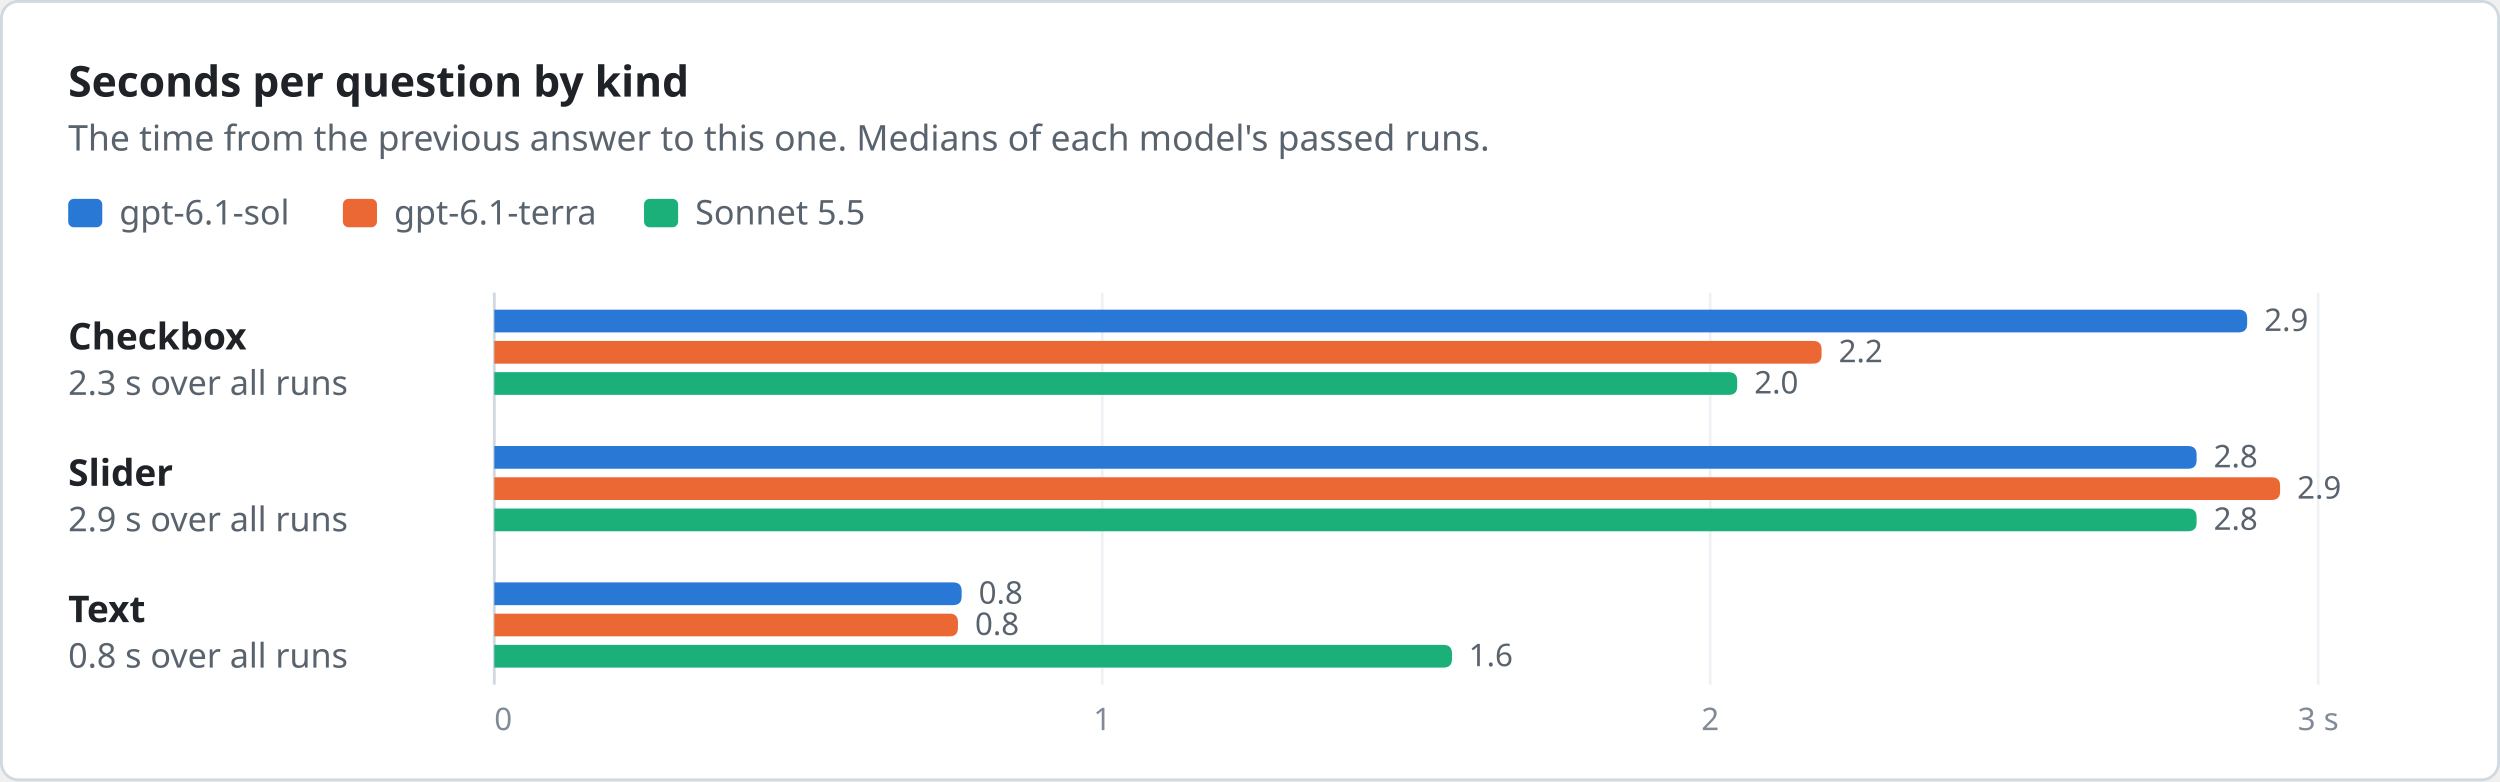
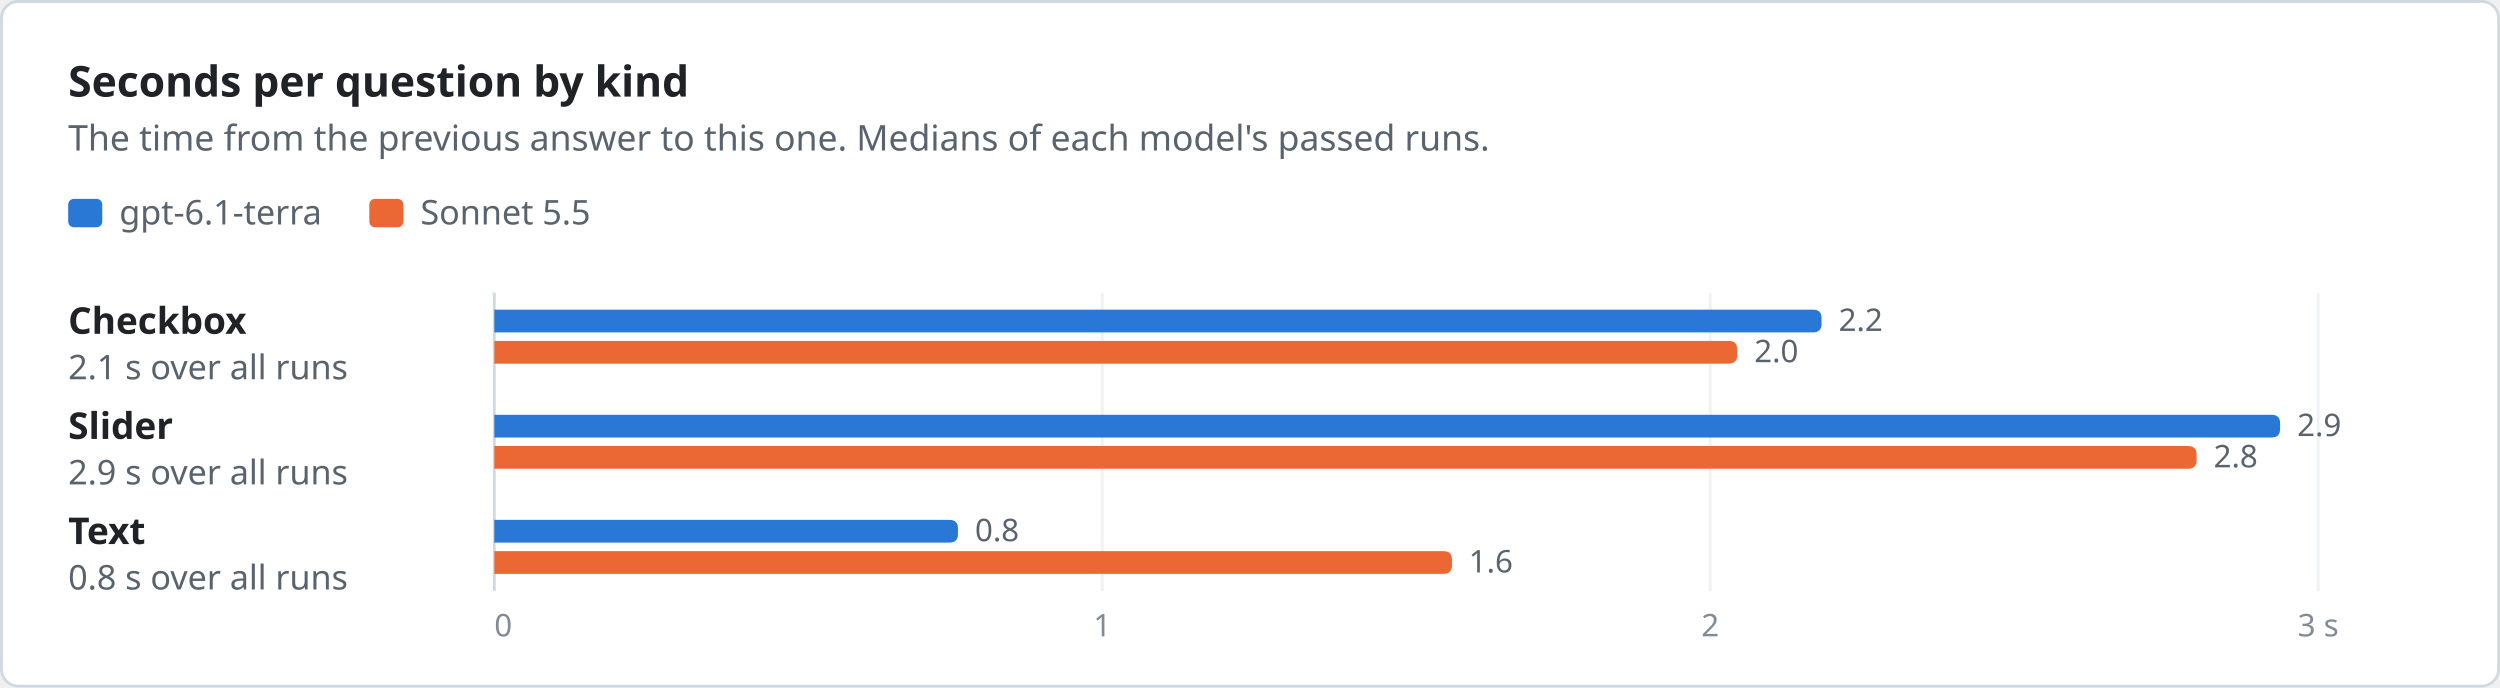
- <svg xmlns="http://www.w3.org/2000/svg" width="880" height="275" viewBox="0 0 880 275" role="img" aria-label="Seconds per question by kind, a bar per model. Over all runs: checkbox 2.3 s, slider 2.9 s, text 0.8 s">
+ <svg xmlns="http://www.w3.org/2000/svg" width="880" height="242" viewBox="0 0 880 242" role="img" aria-label="Seconds per question by kind, a bar per model. Over all runs: checkbox 2.1 s, slider 2.9 s, text 0.8 s">
  <style>text{font-family:-apple-system, BlinkMacSystemFont, "Segoe UI", "Noto Sans", Helvetica, Arial, sans-serif;font-variant-numeric:tabular-nums}.t{fill:#1f2328}.t2{fill:#59636e}.m{fill:#818b98}.bg{fill:#ffffff;stroke:#d1d9e0}.grid{stroke:#eff2f5;stroke-width:1}.axis{stroke:#d1d9e0;stroke-width:1}.tools{fill:#2a78d6}.out{fill:#c8d1da}.dot{fill:#424a53;stroke:#ffffff;stroke-width:1.5}.miss{fill:#ffffff;stroke:#d1242f;stroke-width:1.75}.pass{fill:#1a7f37}.fail{fill:#ffffff;stroke:#d1242f;stroke-width:1.75}.cut{stroke:#ffffff;stroke-width:2}.s0{fill:#2a78d6}.s1{fill:#eb6834}.s2{fill:#1baf7a}.s3{fill:#eda100}.s4{fill:#e87ba4}.s5{fill:#008300}.s6{fill:#6250d6}.s7{fill:#e34948}</style>
-   <rect x="0.5" y="0.5" width="879" height="274" rx="6" class="bg" />
+   <rect x="0.5" y="0.5" width="879" height="241" rx="6" class="bg" />
  <text x="24" y="34" class="t" font-size="15" font-weight="600">Seconds per question by kind</text>
  <text x="24" y="53" class="t2" font-size="12.5">The time from the previous answer to this one. Medians of each model's passed runs.</text>
  <rect x="24" y="70" width="12" height="10" class="s0" rx="2" />
-   <text x="42" y="79" class="t2" font-size="12">gpt-6.1-sol</text>
-   <rect x="120.7" y="70" width="12" height="10" class="s1" rx="2" />
-   <text x="138.7" y="79" class="t2" font-size="12">gpt-6.1-terra</text>
-   <rect x="226.7" y="70" width="12" height="10" class="s2" rx="2" />
-   <text x="244.7" y="79" class="t2" font-size="12">Sonnet 5.5</text>
-   <line x1="174" y1="103" x2="174" y2="241" class="axis" />
-   <text x="174" y="257" class="m" font-size="11">0</text>
-   <line x1="388" y1="103" x2="388" y2="241" class="grid" />
-   <text x="388" y="257" class="m" font-size="11" text-anchor="middle">1</text>
-   <line x1="602" y1="103" x2="602" y2="241" class="grid" />
-   <text x="602" y="257" class="m" font-size="11" text-anchor="middle">2</text>
-   <line x1="816" y1="103" x2="816" y2="241" class="grid" />
-   <text x="816" y="257" class="m" font-size="11" text-anchor="middle">3 s</text>
-   <text x="24" y="123" class="t" font-size="13" font-weight="600">Checkbox</text>
-   <text x="24" y="139" class="t2" font-size="12">2.3 s over all runs</text>
-   <path d="M174 109H788Q791 109 791 112V114Q791 117 788 117H174Z" class="s0" />
-   <text x="797" y="116.5" class="t2" font-size="11">2.9</text>
-   <path d="M174 120H638.2Q641.2 120 641.2 123V125Q641.2 128 638.2 128H174Z" class="s1" />
-   <text x="647.2" y="127.5" class="t2" font-size="11">2.2</text>
-   <path d="M174 131H608.5Q611.5 131 611.5 134V136Q611.5 139 608.5 139H174Z" class="s2" />
-   <text x="617.5" y="138.5" class="t2" font-size="11">2.0</text>
-   <text x="24" y="171" class="t" font-size="13" font-weight="600">Slider</text>
-   <text x="24" y="187" class="t2" font-size="12">2.9 s over all runs</text>
-   <path d="M174 157H770.2Q773.2 157 773.2 160V162Q773.2 165 770.2 165H174Z" class="s0" />
+   <text x="42" y="79" class="t2" font-size="12">gpt-6.1-terra</text>
+   <rect x="130" y="70" width="12" height="10" class="s1" rx="2" />
+   <text x="148" y="79" class="t2" font-size="12">Sonnet 5.5</text>
+   <line x1="174" y1="103" x2="174" y2="208" class="axis" />
+   <text x="174" y="224" class="m" font-size="11">0</text>
+   <line x1="388" y1="103" x2="388" y2="208" class="grid" />
+   <text x="388" y="224" class="m" font-size="11" text-anchor="middle">1</text>
+   <line x1="602" y1="103" x2="602" y2="208" class="grid" />
+   <text x="602" y="224" class="m" font-size="11" text-anchor="middle">2</text>
+   <line x1="816" y1="103" x2="816" y2="208" class="grid" />
+   <text x="816" y="224" class="m" font-size="11" text-anchor="middle">3 s</text>
+   <text x="24" y="117.5" class="t" font-size="13" font-weight="600">Checkbox</text>
+   <text x="24" y="133.5" class="t2" font-size="12">2.1 s over all runs</text>
+   <path d="M174 109H638.2Q641.2 109 641.2 112V114Q641.2 117 638.2 117H174Z" class="s0" />
+   <text x="647.2" y="116.5" class="t2" font-size="11">2.2</text>
+   <path d="M174 120H608.5Q611.5 120 611.5 123V125Q611.5 128 608.5 128H174Z" class="s1" />
+   <text x="617.5" y="127.5" class="t2" font-size="11">2.0</text>
+   <text x="24" y="154.5" class="t" font-size="13" font-weight="600">Slider</text>
+   <text x="24" y="170.5" class="t2" font-size="12">2.9 s over all runs</text>
+   <path d="M174 146H799.6Q802.6 146 802.6 149V151Q802.6 154 799.6 154H174Z" class="s0" />
+   <text x="808.6" y="153.5" class="t2" font-size="11">2.9</text>
+   <path d="M174 157H770.2Q773.2 157 773.2 160V162Q773.2 165 770.2 165H174Z" class="s1" />
  <text x="779.2" y="164.5" class="t2" font-size="11">2.8</text>
-   <path d="M174 168H799.6Q802.6 168 802.6 171V173Q802.6 176 799.6 176H174Z" class="s1" />
-   <text x="808.6" y="175.5" class="t2" font-size="11">2.9</text>
-   <path d="M174 179H770.2Q773.2 179 773.2 182V184Q773.2 187 770.2 187H174Z" class="s2" />
-   <text x="779.2" y="186.5" class="t2" font-size="11">2.8</text>
-   <text x="24" y="219" class="t" font-size="13" font-weight="600">Text</text>
-   <text x="24" y="235" class="t2" font-size="12">0.8 s over all runs</text>
-   <path d="M174 205H335.5Q338.5 205 338.5 208V210Q338.5 213 335.5 213H174Z" class="s0" />
-   <text x="344.5" y="212.5" class="t2" font-size="11">0.8</text>
-   <path d="M174 216H334.2Q337.2 216 337.2 219V221Q337.2 224 334.2 224H174Z" class="s1" />
-   <text x="343.2" y="223.5" class="t2" font-size="11">0.8</text>
-   <path d="M174 227H508.1Q511.1 227 511.1 230V232Q511.1 235 508.1 235H174Z" class="s2" />
-   <text x="517" y="234.5" class="t2" font-size="11">1.6</text>
+   <text x="24" y="191.5" class="t" font-size="13" font-weight="600">Text</text>
+   <text x="24" y="207.5" class="t2" font-size="12">0.8 s over all runs</text>
+   <path d="M174 183H334.2Q337.2 183 337.2 186V188Q337.2 191 334.2 191H174Z" class="s0" />
+   <text x="343.2" y="190.5" class="t2" font-size="11">0.8</text>
+   <path d="M174 194H508.1Q511.1 194 511.1 197V199Q511.1 202 508.1 202H174Z" class="s1" />
+   <text x="517" y="201.5" class="t2" font-size="11">1.6</text>
</svg>
